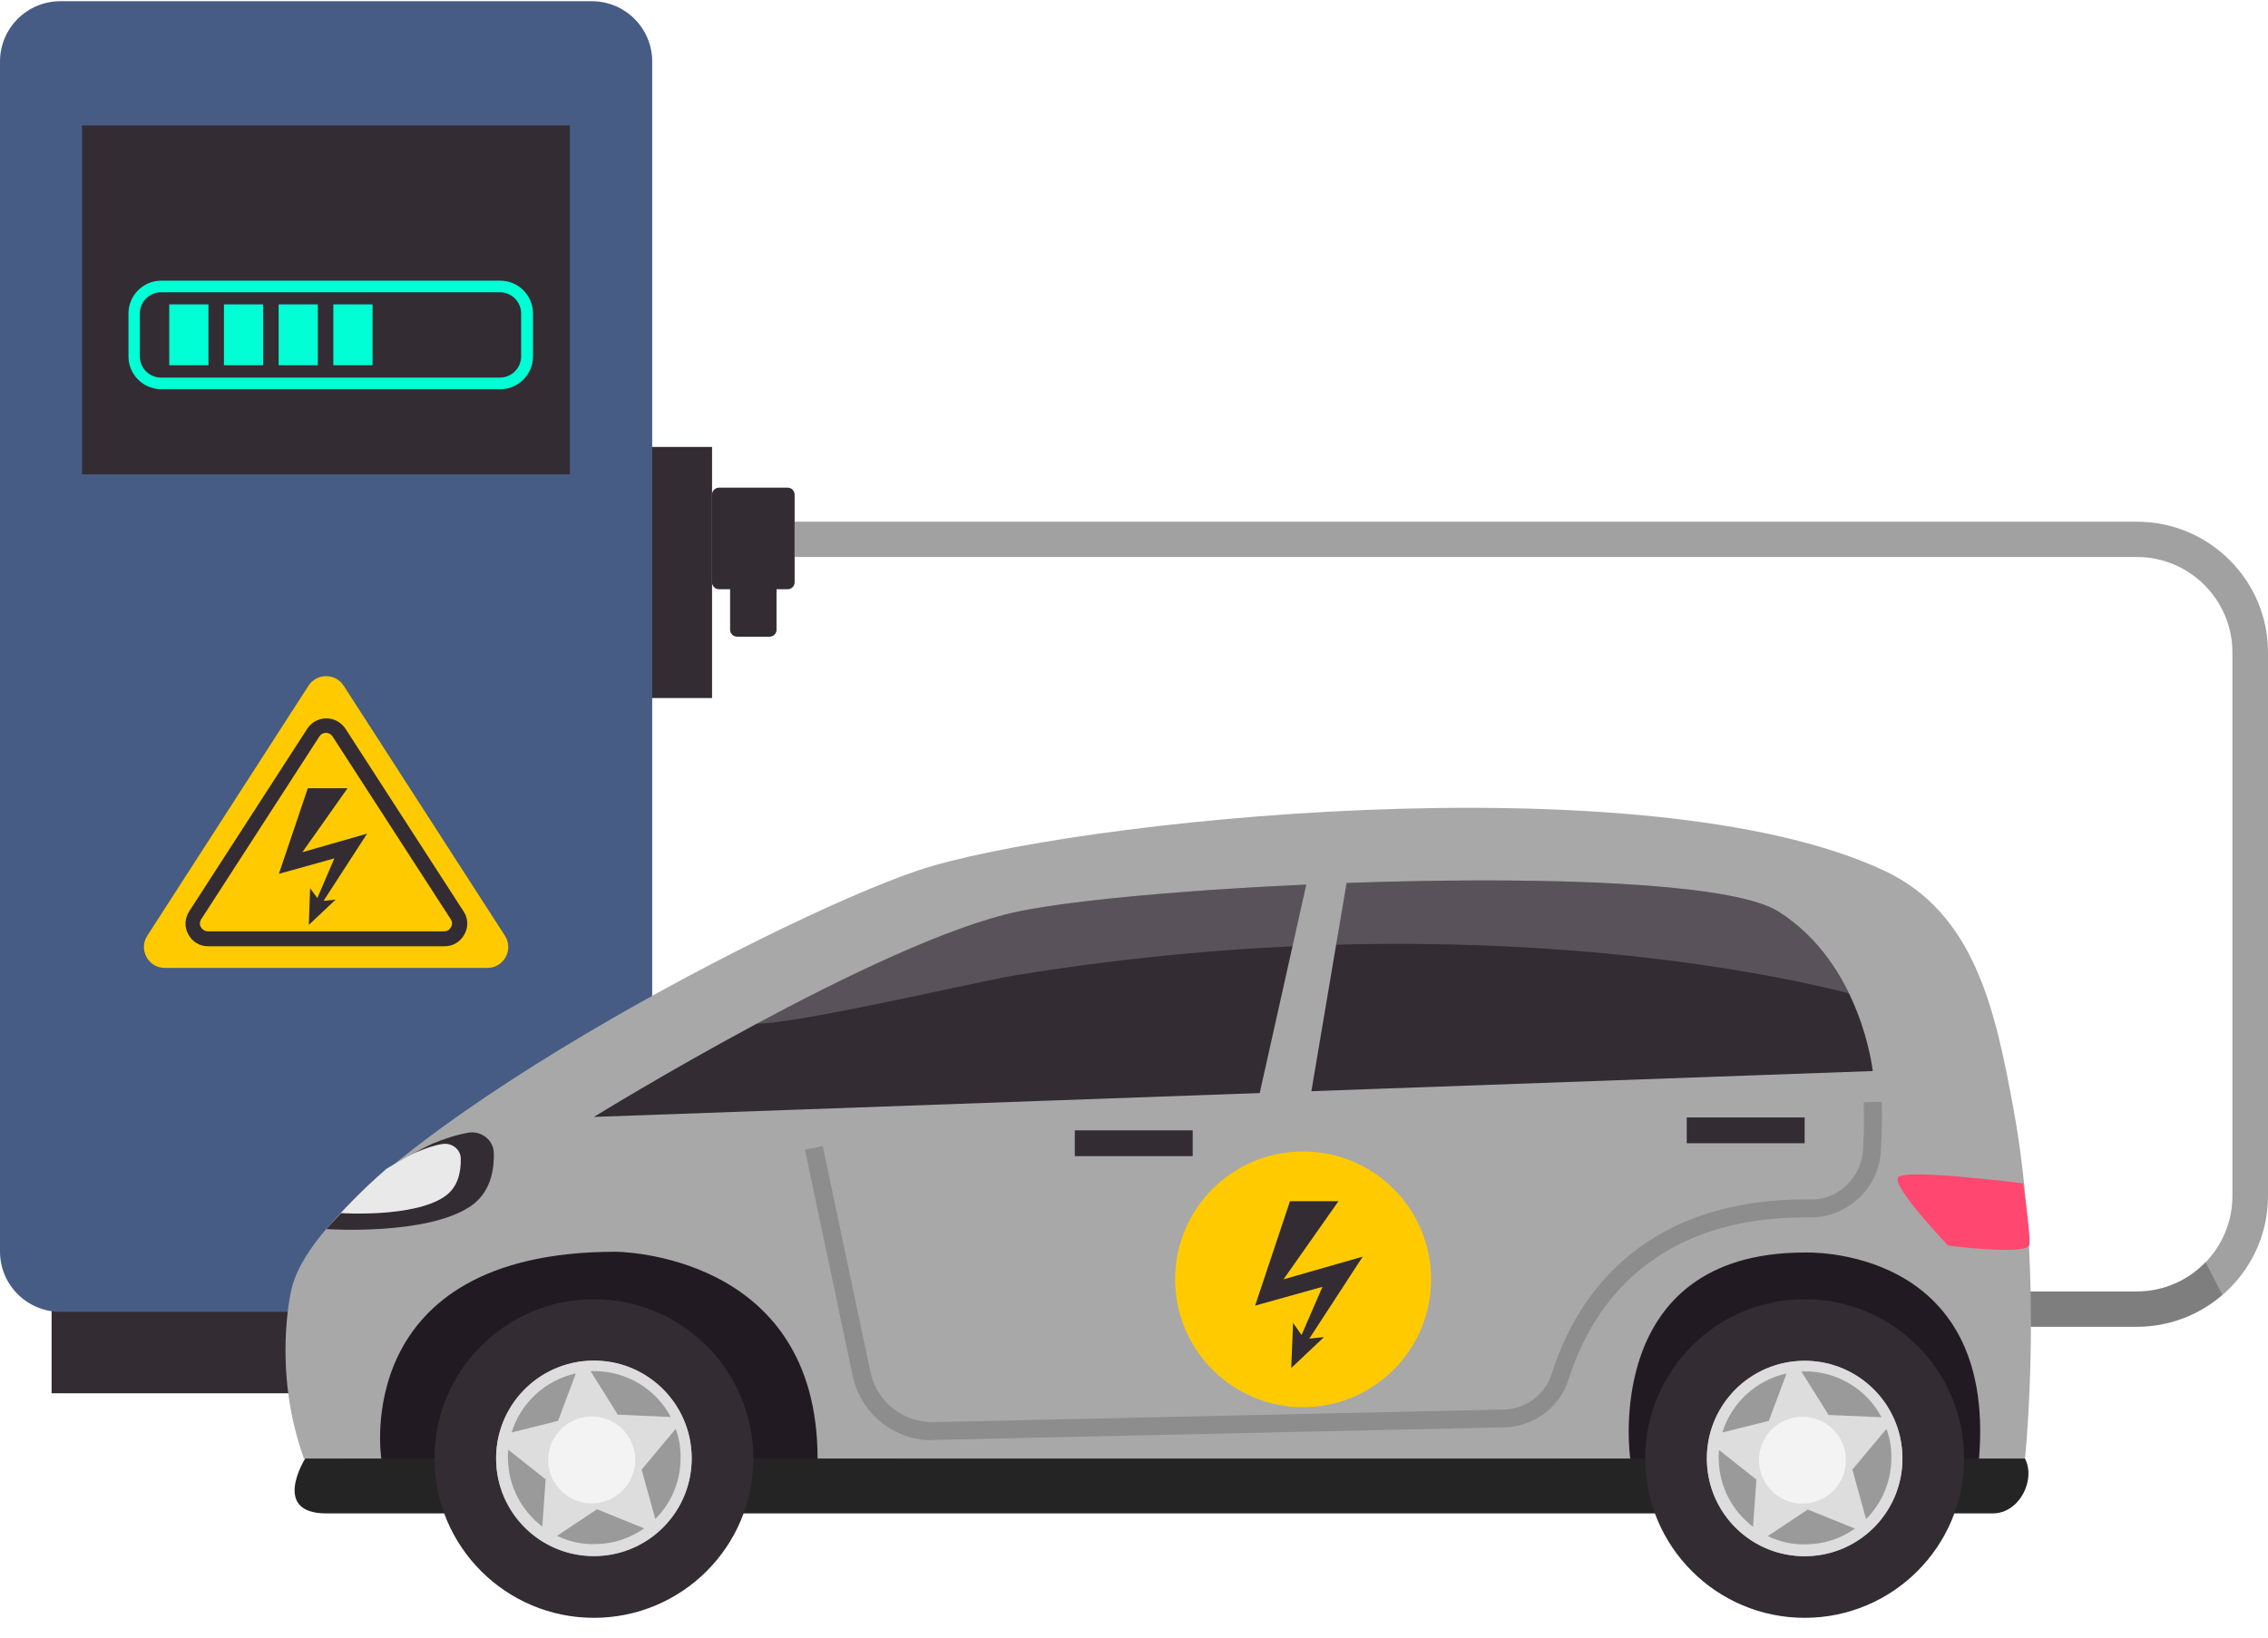
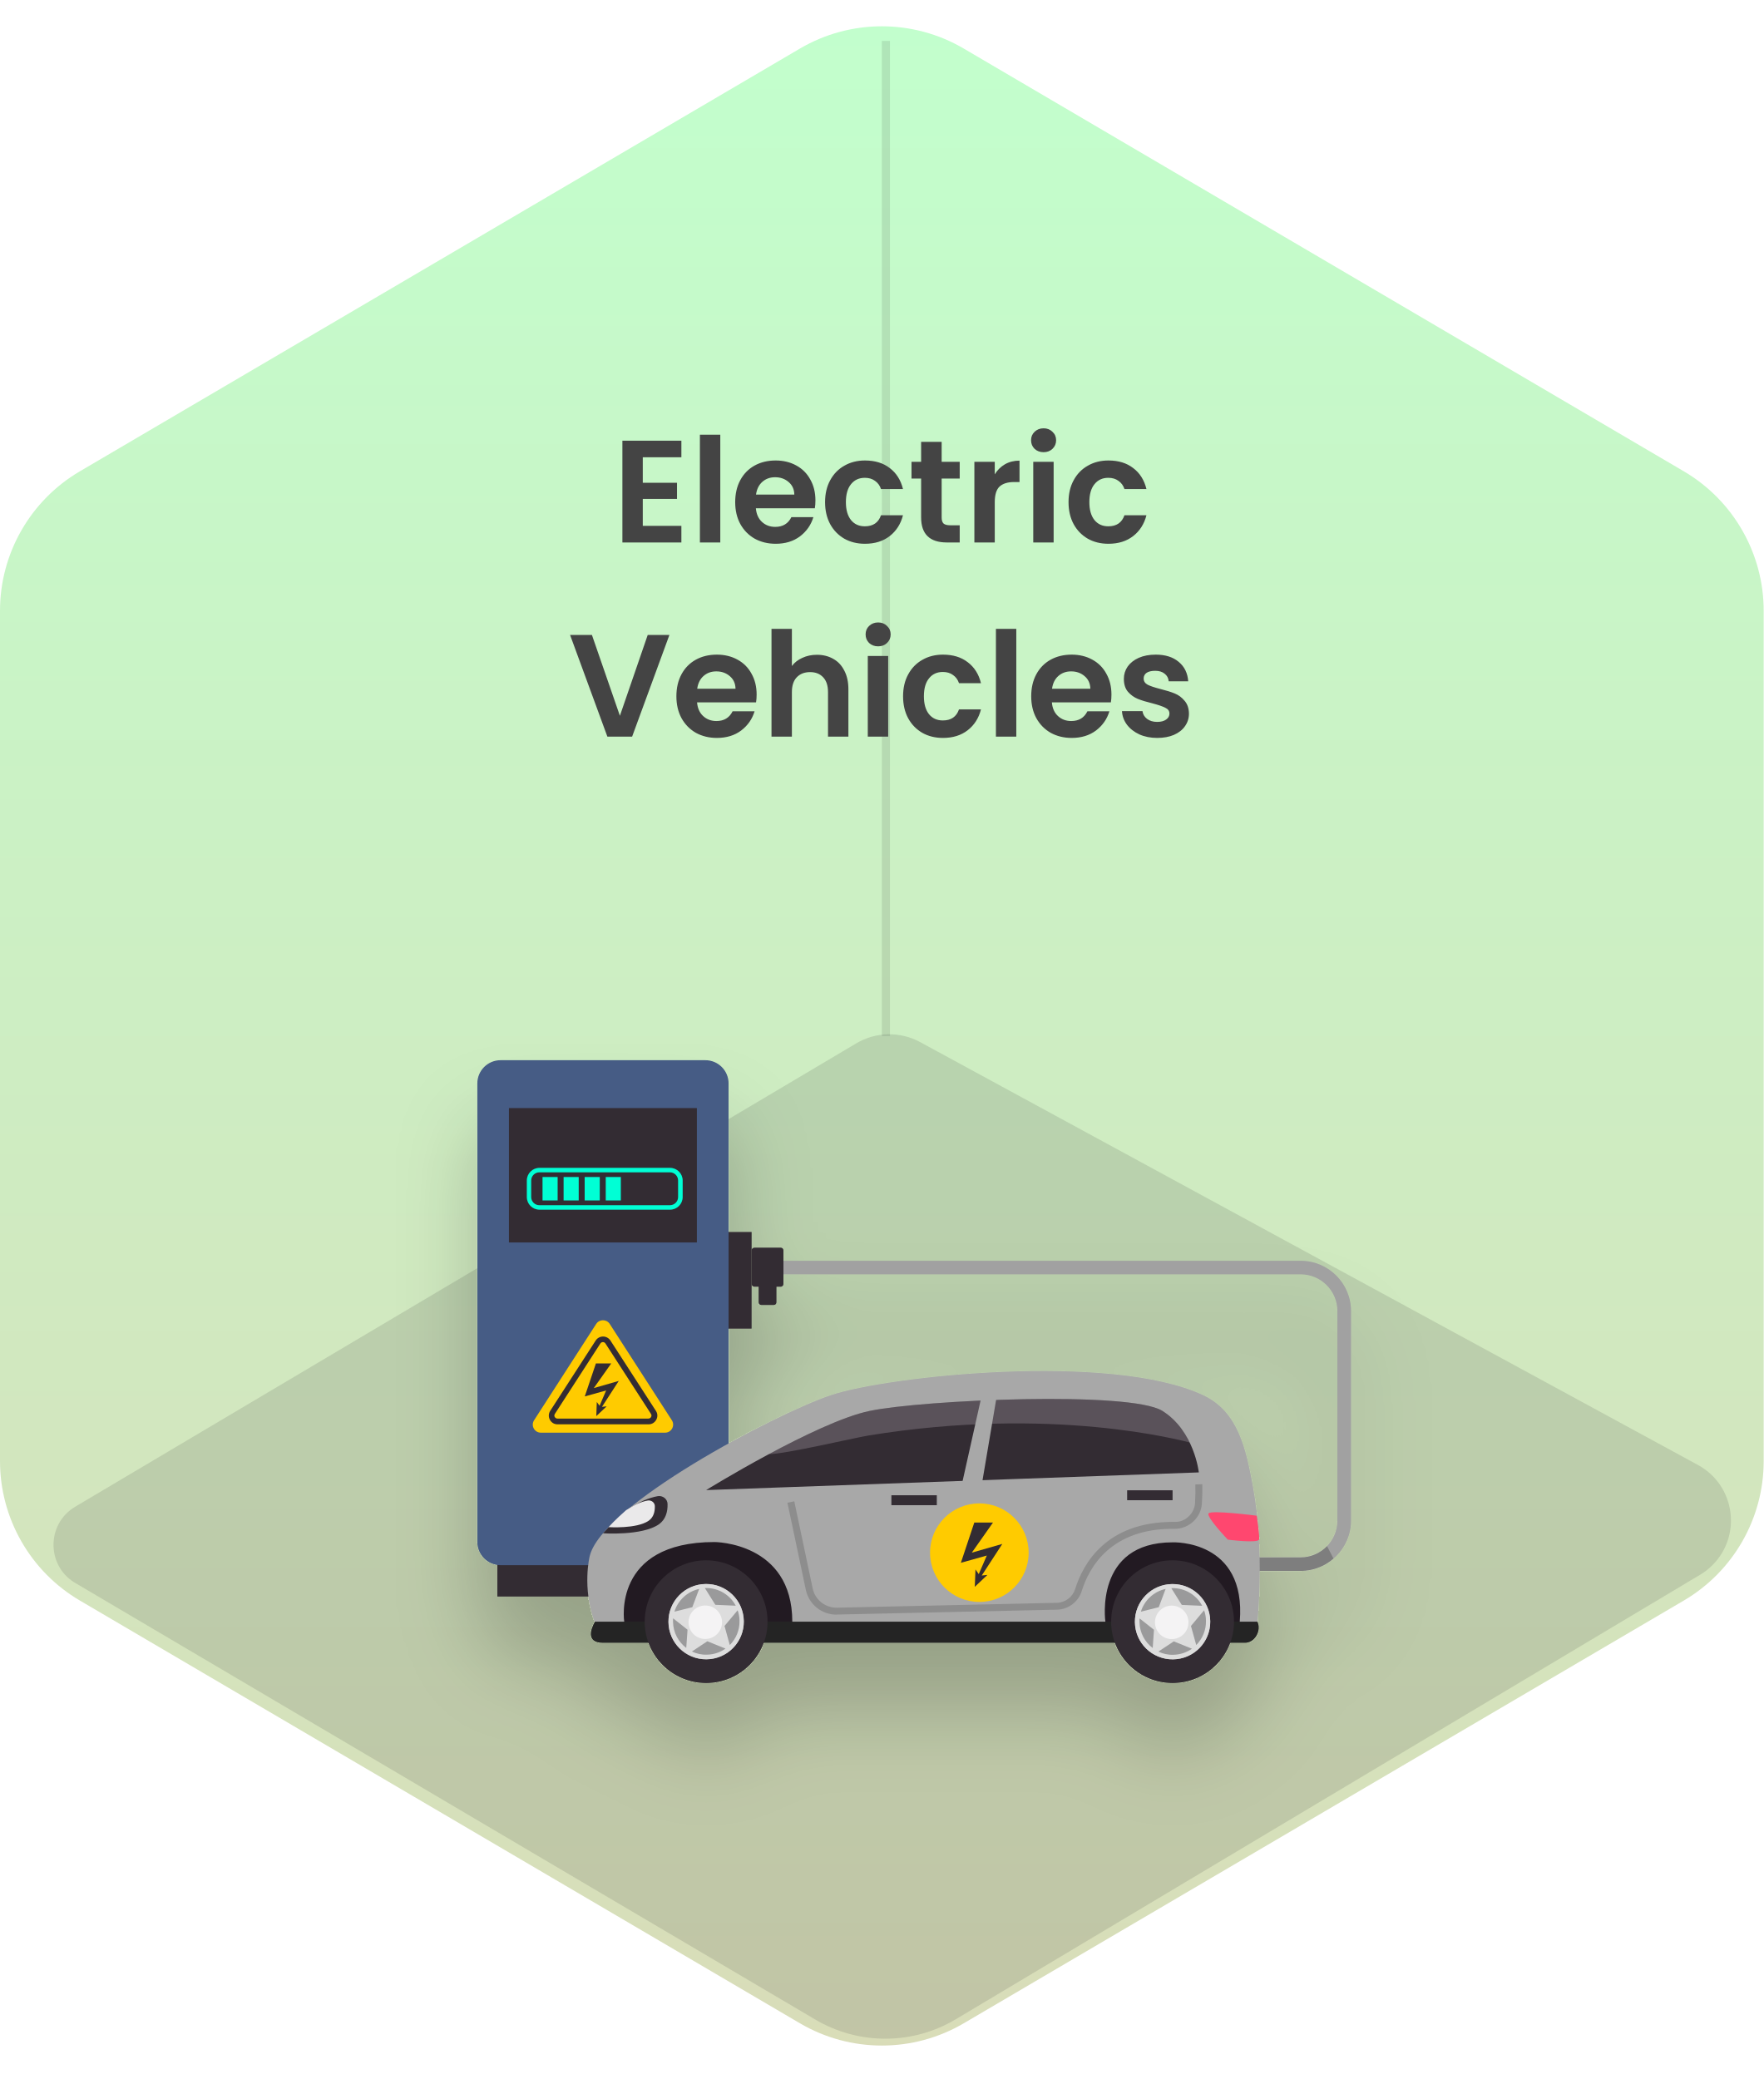
- <svg xmlns="http://www.w3.org/2000/svg" width="108" height="78" viewBox="0 0 108 78" fill="none">
-   <path d="M33.907 21.288H30.59V33.248H33.907V21.288Z" fill="#332C33" />
-   <path d="M28.6 61.538H2.457V66.363H28.6V61.538Z" fill="#332C33" />
-   <path d="M28.183 0.058H2.875C1.287 0.058 0 1.344 0 2.931V59.61C0 61.197 1.287 62.483 2.875 62.483H28.183C29.77 62.483 31.057 61.197 31.057 59.61V2.931C31.057 1.344 29.77 0.058 28.183 0.058Z" fill="#465C85" />
-   <path d="M27.138 5.976H3.907V22.59H27.138V5.976Z" fill="#332C33" />
-   <path d="M23.809 18.538H7.678C6.818 18.538 6.118 17.838 6.118 16.978V14.928C6.118 14.068 6.818 13.368 7.678 13.368H23.821C24.681 13.368 25.381 14.068 25.381 14.928V16.978C25.381 17.838 24.681 18.538 23.821 18.538H23.809ZM7.666 13.921C7.113 13.921 6.659 14.375 6.659 14.928V16.978C6.659 17.531 7.113 17.985 7.666 17.985H23.809C24.362 17.985 24.816 17.531 24.816 16.978V14.928C24.816 14.375 24.362 13.921 23.809 13.921H7.678H7.666Z" fill="#00FFD5" />
-   <path d="M17.74 14.498H15.873V17.396H17.74V14.498Z" fill="#00FFD5" />
-   <path d="M15.135 14.498H13.268V17.396H15.135V14.498Z" fill="#00FFD5" />
-   <path d="M12.531 14.498H10.664V17.396H12.531V14.498Z" fill="#00FFD5" />
-   <path d="M9.926 14.498H8.059V17.396H9.926V14.498Z" fill="#00FFD5" />
-   <path d="M23.219 46.103H7.851C7.064 46.103 6.585 45.231 7.015 44.568L14.693 32.658C15.087 32.056 15.971 32.056 16.364 32.658L24.043 44.568C24.473 45.231 23.993 46.103 23.207 46.103H23.219Z" fill="#FFCB00" />
-   <path d="M21.155 45.072H9.914C9.509 45.072 9.165 44.863 8.968 44.507C8.772 44.151 8.796 43.746 9.005 43.414L14.632 34.709C14.829 34.402 15.172 34.217 15.541 34.217C15.91 34.217 16.241 34.402 16.45 34.709L22.077 43.414C22.298 43.746 22.31 44.163 22.114 44.507C21.917 44.863 21.573 45.072 21.168 45.072H21.155ZM15.529 34.905C15.394 34.905 15.283 34.966 15.209 35.077L9.583 43.782C9.472 43.955 9.534 44.114 9.57 44.163C9.607 44.225 9.706 44.36 9.902 44.36H21.143C21.352 44.36 21.438 44.225 21.475 44.163C21.512 44.102 21.573 43.942 21.463 43.782L15.836 35.077C15.762 34.966 15.652 34.905 15.517 34.905H15.529Z" fill="#332C33" />
-   <path d="M14.399 40.59L16.549 37.545H14.657L13.281 41.621L15.922 40.885L15.111 42.776L14.767 42.309L14.706 44.053L15.983 42.849L15.406 42.911L17.482 39.706L14.399 40.59Z" fill="#332C33" />
-   <path d="M101.759 63.195H92.435V61.513H101.759C104.266 61.513 106.305 59.475 106.305 56.97V31.074C106.305 28.569 104.266 26.531 101.759 26.531H37.827V24.849H101.759C105.199 24.849 108 27.636 108 31.074V56.97C108 60.396 105.199 63.195 101.759 63.195Z" fill="#A1A1A1" />
-   <g style="mix-blend-mode:multiply" opacity="0.55">
-     <path d="M105.027 60.101C104.204 60.973 103.049 61.513 101.747 61.513H92.422V63.195H101.747C103.307 63.195 104.732 62.618 105.826 61.673C105.555 61.145 105.285 60.629 105.015 60.101H105.027Z" fill="#999999" />
+ <svg xmlns="http://www.w3.org/2000/svg" width="218" height="257" viewBox="0 0 218 257" fill="none">
+   <path d="M98.873 6.004C105.125 2.333 112.875 2.333 119.127 6.004L208.127 58.261C214.243 61.852 218 68.415 218 75.508V180.608C218 187.701 214.243 194.264 208.127 197.855L119.127 250.112C112.875 253.783 105.125 253.783 98.873 250.112L9.873 197.855C3.757 194.264 0 187.701 0 180.608V75.508C0 68.415 3.757 61.852 9.873 58.261L98.873 6.004Z" fill="url(#paint0_linear_1_10023)" />
+   <path d="M105.841 128.975C108.265 127.536 111.268 127.48 113.744 128.826L209.873 181.095C214.441 183.579 215.353 189.749 211.698 193.448C211.235 193.917 210.713 194.326 210.147 194.664L118.144 249.613C112.804 252.803 106.147 252.821 100.789 249.66L59.48 225.288L9.481 195.788C5.742 193.756 5.641 188.425 9.301 186.254L105.841 128.975Z" fill="#424242" fill-opacity="0.15" />
+   <line x1="109.5" y1="5.058" x2="109.5" y2="128.058" stroke="black" stroke-opacity="0.1" />
+   <path d="M79.451 56.528V59.678H83.681V61.676H79.451V65.006H84.222V67.058H76.931V54.476H84.222V56.528H79.451ZM89.031 53.738V67.058H86.511V53.738H89.031ZM100.791 61.856C100.791 62.216 100.767 62.54 100.719 62.828H93.429C93.489 63.548 93.741 64.112 94.185 64.52C94.629 64.928 95.175 65.132 95.823 65.132C96.759 65.132 97.425 64.73 97.821 63.926H100.539C100.251 64.886 99.699 65.678 98.883 66.302C98.067 66.914 97.065 67.22 95.877 67.22C94.917 67.22 94.053 67.01 93.285 66.59C92.529 66.158 91.935 65.552 91.503 64.772C91.083 63.992 90.873 63.092 90.873 62.072C90.873 61.04 91.083 60.134 91.503 59.354C91.923 58.574 92.511 57.974 93.267 57.554C94.023 57.134 94.893 56.924 95.877 56.924C96.825 56.924 97.671 57.128 98.415 57.536C99.171 57.944 99.753 58.526 100.161 59.282C100.581 60.026 100.791 60.884 100.791 61.856ZM98.181 61.136C98.169 60.488 97.935 59.972 97.479 59.588C97.023 59.192 96.465 58.994 95.805 58.994C95.181 58.994 94.653 59.186 94.221 59.57C93.801 59.942 93.543 60.464 93.447 61.136H98.181ZM101.983 62.072C101.983 61.04 102.193 60.14 102.613 59.372C103.033 58.592 103.615 57.992 104.359 57.572C105.103 57.14 105.955 56.924 106.915 56.924C108.151 56.924 109.171 57.236 109.975 57.86C110.791 58.472 111.337 59.336 111.613 60.452H108.895C108.751 60.02 108.505 59.684 108.157 59.444C107.821 59.192 107.401 59.066 106.897 59.066C106.177 59.066 105.607 59.33 105.187 59.858C104.767 60.374 104.557 61.112 104.557 62.072C104.557 63.02 104.767 63.758 105.187 64.286C105.607 64.802 106.177 65.06 106.897 65.06C107.917 65.06 108.583 64.604 108.895 63.692H111.613C111.337 64.772 110.791 65.63 109.975 66.266C109.159 66.902 108.139 67.22 106.915 67.22C105.955 67.22 105.103 67.01 104.359 66.59C103.615 66.158 103.033 65.558 102.613 64.79C102.193 64.01 101.983 63.104 101.983 62.072ZM116.393 59.156V63.98C116.393 64.316 116.471 64.562 116.627 64.718C116.795 64.862 117.071 64.934 117.455 64.934H118.625V67.058H117.041C114.917 67.058 113.855 66.026 113.855 63.962V59.156H112.667V57.086H113.855V54.62H116.393V57.086H118.625V59.156H116.393ZM122.957 58.634C123.281 58.106 123.701 57.692 124.217 57.392C124.745 57.092 125.345 56.942 126.017 56.942V59.588H125.351C124.559 59.588 123.959 59.774 123.551 60.146C123.155 60.518 122.957 61.166 122.957 62.09V67.058H120.437V57.086H122.957V58.634ZM128.993 55.898C128.549 55.898 128.177 55.76 127.877 55.484C127.589 55.196 127.445 54.842 127.445 54.422C127.445 54.002 127.589 53.654 127.877 53.378C128.177 53.09 128.549 52.946 128.993 52.946C129.437 52.946 129.803 53.09 130.091 53.378C130.391 53.654 130.541 54.002 130.541 54.422C130.541 54.842 130.391 55.196 130.091 55.484C129.803 55.76 129.437 55.898 128.993 55.898ZM130.235 57.086V67.058H127.715V57.086H130.235ZM132.076 62.072C132.076 61.04 132.286 60.14 132.706 59.372C133.126 58.592 133.708 57.992 134.452 57.572C135.196 57.14 136.048 56.924 137.008 56.924C138.244 56.924 139.264 57.236 140.068 57.86C140.884 58.472 141.43 59.336 141.706 60.452H138.988C138.844 60.02 138.598 59.684 138.25 59.444C137.914 59.192 137.494 59.066 136.99 59.066C136.27 59.066 135.7 59.33 135.28 59.858C134.86 60.374 134.65 61.112 134.65 62.072C134.65 63.02 134.86 63.758 135.28 64.286C135.7 64.802 136.27 65.06 136.99 65.06C138.01 65.06 138.676 64.604 138.988 63.692H141.706C141.43 64.772 140.884 65.63 140.068 66.266C139.252 66.902 138.232 67.22 137.008 67.22C136.048 67.22 135.196 67.01 134.452 66.59C133.708 66.158 133.126 65.558 132.706 64.79C132.286 64.01 132.076 63.104 132.076 62.072ZM82.742 78.494L78.134 91.058H75.074L70.466 78.494H73.166L76.622 88.484L80.06 78.494H82.742ZM93.523 85.856C93.523 86.216 93.499 86.54 93.451 86.828H86.161C86.221 87.548 86.473 88.112 86.917 88.52C87.361 88.928 87.907 89.132 88.555 89.132C89.491 89.132 90.157 88.73 90.553 87.926H93.271C92.983 88.886 92.431 89.678 91.615 90.302C90.799 90.914 89.797 91.22 88.609 91.22C87.649 91.22 86.785 91.01 86.017 90.59C85.261 90.158 84.667 89.552 84.235 88.772C83.815 87.992 83.605 87.092 83.605 86.072C83.605 85.04 83.815 84.134 84.235 83.354C84.655 82.574 85.243 81.974 85.999 81.554C86.755 81.134 87.625 80.924 88.609 80.924C89.557 80.924 90.403 81.128 91.147 81.536C91.903 81.944 92.485 82.526 92.893 83.282C93.313 84.026 93.523 84.884 93.523 85.856ZM90.913 85.136C90.901 84.488 90.667 83.972 90.211 83.588C89.755 83.192 89.197 82.994 88.537 82.994C87.913 82.994 87.385 83.186 86.953 83.57C86.533 83.942 86.275 84.464 86.179 85.136H90.913ZM100.978 80.942C101.734 80.942 102.406 81.11 102.994 81.446C103.582 81.77 104.038 82.256 104.362 82.904C104.698 83.54 104.866 84.308 104.866 85.208V91.058H102.346V85.55C102.346 84.758 102.148 84.152 101.752 83.732C101.356 83.3 100.816 83.084 100.132 83.084C99.436 83.084 98.884 83.3 98.476 83.732C98.08 84.152 97.882 84.758 97.882 85.55V91.058H95.362V77.738H97.882V82.328C98.206 81.896 98.638 81.56 99.178 81.32C99.718 81.068 100.318 80.942 100.978 80.942ZM108.541 79.898C108.097 79.898 107.725 79.76 107.425 79.484C107.137 79.196 106.993 78.842 106.993 78.422C106.993 78.002 107.137 77.654 107.425 77.378C107.725 77.09 108.097 76.946 108.541 76.946C108.985 76.946 109.351 77.09 109.639 77.378C109.939 77.654 110.089 78.002 110.089 78.422C110.089 78.842 109.939 79.196 109.639 79.484C109.351 79.76 108.985 79.898 108.541 79.898ZM109.783 81.086V91.058H107.263V81.086H109.783ZM111.624 86.072C111.624 85.04 111.834 84.14 112.254 83.372C112.674 82.592 113.256 81.992 114 81.572C114.744 81.14 115.596 80.924 116.556 80.924C117.792 80.924 118.812 81.236 119.616 81.86C120.432 82.472 120.978 83.336 121.254 84.452H118.536C118.392 84.02 118.146 83.684 117.798 83.444C117.462 83.192 117.042 83.066 116.538 83.066C115.818 83.066 115.248 83.33 114.828 83.858C114.408 84.374 114.198 85.112 114.198 86.072C114.198 87.02 114.408 87.758 114.828 88.286C115.248 88.802 115.818 89.06 116.538 89.06C117.558 89.06 118.224 88.604 118.536 87.692H121.254C120.978 88.772 120.432 89.63 119.616 90.266C118.8 90.902 117.78 91.22 116.556 91.22C115.596 91.22 114.744 91.01 114 90.59C113.256 90.158 112.674 89.558 112.254 88.79C111.834 88.01 111.624 87.104 111.624 86.072ZM125.62 77.738V91.058H123.1V77.738H125.62ZM137.38 85.856C137.38 86.216 137.356 86.54 137.308 86.828H130.018C130.078 87.548 130.33 88.112 130.774 88.52C131.218 88.928 131.764 89.132 132.412 89.132C133.348 89.132 134.014 88.73 134.41 87.926H137.128C136.84 88.886 136.288 89.678 135.472 90.302C134.656 90.914 133.654 91.22 132.466 91.22C131.506 91.22 130.642 91.01 129.874 90.59C129.118 90.158 128.524 89.552 128.092 88.772C127.672 87.992 127.462 87.092 127.462 86.072C127.462 85.04 127.672 84.134 128.092 83.354C128.512 82.574 129.1 81.974 129.856 81.554C130.612 81.134 131.482 80.924 132.466 80.924C133.414 80.924 134.26 81.128 135.004 81.536C135.76 81.944 136.342 82.526 136.75 83.282C137.17 84.026 137.38 84.884 137.38 85.856ZM134.77 85.136C134.758 84.488 134.524 83.972 134.068 83.588C133.612 83.192 133.054 82.994 132.394 82.994C131.77 82.994 131.242 83.186 130.81 83.57C130.39 83.942 130.132 84.464 130.036 85.136H134.77ZM143.036 91.22C142.22 91.22 141.488 91.076 140.84 90.788C140.192 90.488 139.676 90.086 139.292 89.582C138.92 89.078 138.716 88.52 138.68 87.908H141.218C141.266 88.292 141.452 88.61 141.776 88.862C142.112 89.114 142.526 89.24 143.018 89.24C143.498 89.24 143.87 89.144 144.134 88.952C144.41 88.76 144.548 88.514 144.548 88.214C144.548 87.89 144.38 87.65 144.044 87.494C143.72 87.326 143.198 87.146 142.478 86.954C141.734 86.774 141.122 86.588 140.642 86.396C140.174 86.204 139.766 85.91 139.418 85.514C139.082 85.118 138.914 84.584 138.914 83.912C138.914 83.36 139.07 82.856 139.382 82.4C139.706 81.944 140.162 81.584 140.75 81.32C141.35 81.056 142.052 80.924 142.856 80.924C144.044 80.924 144.992 81.224 145.7 81.824C146.408 82.412 146.798 83.21 146.87 84.218H144.458C144.422 83.822 144.254 83.51 143.954 83.282C143.666 83.042 143.276 82.922 142.784 82.922C142.328 82.922 141.974 83.006 141.722 83.174C141.482 83.342 141.362 83.576 141.362 83.876C141.362 84.212 141.53 84.47 141.866 84.65C142.202 84.818 142.724 84.992 143.432 85.172C144.152 85.352 144.746 85.538 145.214 85.73C145.682 85.922 146.084 86.222 146.42 86.63C146.768 87.026 146.948 87.554 146.96 88.214C146.96 88.79 146.798 89.306 146.474 89.762C146.162 90.218 145.706 90.578 145.106 90.842C144.518 91.094 143.828 91.22 143.036 91.22Z" fill="#444444" />
+   <g filter="url(#filter0_d_1_10023)">
+     <path d="M92.907 152.288H89.59V164.247H92.907V152.288Z" fill="#332C33" />
+     <path d="M87.6 192.538H61.457V197.363H87.6V192.538Z" fill="#332C33" />
+     <path d="M87.183 131.058H61.875C60.287 131.058 59 132.344 59 133.931V190.61C59 192.197 60.287 193.483 61.875 193.483H87.183C88.77 193.483 90.057 192.197 90.057 190.61V133.931C90.057 132.344 88.77 131.058 87.183 131.058Z" fill="#465C85" />
+     <path d="M86.138 136.976H62.907V153.589H86.138V136.976Z" fill="#332C33" />
+     <path d="M82.809 149.538H66.678C65.818 149.538 65.118 148.838 65.118 147.978V145.928C65.118 145.068 65.818 144.368 66.678 144.368H82.821C83.681 144.368 84.382 145.068 84.382 145.928V147.978C84.382 148.838 83.681 149.538 82.821 149.538H82.809ZM66.666 144.921C66.113 144.921 65.659 145.375 65.659 145.928V147.978C65.659 148.531 66.113 148.985 66.666 148.985H82.809C83.362 148.985 83.816 148.531 83.816 147.978V145.928C83.816 145.375 83.362 144.921 82.809 144.921H66.678H66.666Z" fill="#00FFD5" />
+     <path d="M76.74 145.498H74.873V148.396H76.74V145.498Z" fill="#00FFD5" />
+     <path d="M74.135 145.498H72.268V148.396H74.135V145.498Z" fill="#00FFD5" />
+     <path d="M71.531 145.498H69.664V148.396H71.531V145.498Z" fill="#00FFD5" />
+     <path d="M68.926 145.498H67.059V148.396H68.926V145.498Z" fill="#00FFD5" />
+     <path d="M82.219 177.103H66.85C66.064 177.103 65.585 176.231 66.015 175.568L73.693 163.658C74.087 163.056 74.971 163.056 75.364 163.658L83.043 175.568C83.472 176.231 82.993 177.103 82.207 177.103H82.219Z" fill="#FFCB00" />
+     <path d="M80.156 176.072H68.914C68.509 176.072 68.165 175.863 67.969 175.507C67.772 175.151 67.796 174.746 68.005 174.414L73.632 165.709C73.829 165.402 74.172 165.217 74.541 165.217C74.91 165.217 75.241 165.402 75.45 165.709L81.077 174.414C81.298 174.746 81.31 175.163 81.114 175.507C80.917 175.863 80.573 176.072 80.168 176.072H80.156ZM74.529 165.905C74.394 165.905 74.283 165.966 74.209 166.077L68.583 174.783C68.472 174.954 68.534 175.114 68.57 175.163C68.607 175.225 68.706 175.36 68.902 175.36H80.143C80.352 175.36 80.438 175.225 80.475 175.163C80.512 175.102 80.573 174.942 80.463 174.783L74.836 166.077C74.762 165.966 74.652 165.905 74.516 165.905H74.529Z" fill="#332C33" />
+     <path d="M73.399 171.59L75.549 168.545H73.657L72.281 172.621L74.922 171.885L74.111 173.776L73.767 173.309L73.706 175.053L74.984 173.849L74.406 173.911L76.482 170.706L73.399 171.59Z" fill="#332C33" />
+     <path d="M160.759 194.195H151.435V192.513H160.759C163.266 192.513 165.305 190.475 165.305 187.97V162.074C165.305 159.569 163.266 157.531 160.759 157.531H96.827V155.849H160.759C164.199 155.849 167 158.636 167 162.074V187.97C167 191.396 164.199 194.195 160.759 194.195Z" fill="#A1A1A1" />
+     <g style="mix-blend-mode:multiply" opacity="0.55">
+       <path d="M164.027 191.101C163.204 191.973 162.049 192.513 160.747 192.513H151.422V194.195H160.747C162.307 194.195 163.732 193.618 164.826 192.673C164.555 192.145 164.285 191.629 164.015 191.101H164.027Z" fill="#999999" />
+     </g>
+     <path d="M73.534 200.47C73.534 200.47 71.887 203.085 74.541 203.085H153.892C155.587 203.085 156.386 200.273 154.518 199.794C152.663 199.315 75.696 199.733 73.521 200.47H73.534Z" fill="#242424" />
+     <path d="M75.02 200.47H101.9C101.9 200.47 97.17 183.353 87.281 185.932C77.391 188.51 74.27 193.839 75.02 200.47Z" fill="#221A22" />
+     <path d="M132.982 200.47H154.494C154.494 200.47 155.145 183.353 145.243 185.932C135.353 188.51 132.233 193.839 132.982 200.47Z" fill="#221A22" />
+     <path d="M155.427 200.47C155.427 200.47 156.349 191.776 154.874 183.783C154.015 179.117 153.044 174.5 148.732 172.474C137.331 167.121 109.677 170.104 102.674 172.474C95.672 174.844 74.308 186.116 72.882 192.403C72.882 192.403 71.936 196.197 73.472 200.47H77.158C77.158 200.47 75.61 190.622 88.313 190.622C88.313 190.622 97.932 190.622 97.932 200.47H136.631C136.631 200.47 135.206 190.659 144.936 190.659C144.936 190.659 154.088 190.266 153.241 200.47H155.427Z" fill="#A8A8A8" />
+     <path d="M87.281 208.058C91.474 208.058 94.873 204.661 94.873 200.47C94.873 196.279 91.474 192.881 87.281 192.881C83.088 192.881 79.689 196.279 79.689 200.47C79.689 204.661 83.088 208.058 87.281 208.058Z" fill="#332C33" />
+     <path d="M87.281 205.123C89.852 205.123 91.937 203.04 91.937 200.47C91.937 197.9 89.852 195.816 87.281 195.816C84.709 195.816 82.624 197.9 82.624 200.47C82.624 203.04 84.709 205.123 87.281 205.123Z" fill="#C0BEC0" />
+     <path d="M144.936 208.058C149.129 208.058 152.528 204.661 152.528 200.47C152.528 196.279 149.129 192.881 144.936 192.881C140.742 192.881 137.343 196.279 137.343 200.47C137.343 204.661 140.742 208.058 144.936 208.058Z" fill="#332C33" />
+     <path d="M144.935 205.123C147.507 205.123 149.592 203.04 149.592 200.47C149.592 197.9 147.507 195.816 144.935 195.816C142.364 195.816 140.279 197.9 140.279 200.47C140.279 203.04 142.364 205.123 144.935 205.123Z" fill="#C0BEC0" />
+     <path d="M127.146 191.936C127.146 195.3 124.419 198.026 121.053 198.026C117.687 198.026 114.959 195.3 114.959 191.936C114.959 188.572 117.687 185.846 121.053 185.846C124.419 185.846 127.146 188.572 127.146 191.936Z" fill="#FFCB00" />
+     <path d="M120.119 191.936L122.736 188.215H120.427L118.768 193.188L121.975 192.292L120.979 194.588L120.574 194.011L120.488 196.16L122.048 194.686L121.348 194.76L123.891 190.855L120.119 191.936Z" fill="#332C33" />
+     <path d="M87.281 184.2C87.281 184.2 100.905 175.789 107.49 174.414C114.087 173.039 139.727 171.922 143.683 174.414C147.638 176.907 148.179 182.015 148.179 182.015L87.281 184.2Z" fill="#332C33" />
+     <g style="mix-blend-mode:screen" opacity="0.52">
+       <path d="M147.036 178.307C146.361 176.919 145.316 175.446 143.682 174.414C139.727 171.922 114.087 173.039 107.49 174.414C104.222 175.102 99.234 177.508 95.033 179.755C96.925 179.78 105.488 177.766 107.318 177.459C130.144 173.727 146.09 178.098 147.036 178.307Z" fill="#5E585E" />
+     </g>
+     <path d="M79.541 185.502C78.915 185.772 77.6 186.57 77.551 186.619C75.708 188.203 74.541 189.542 74.541 189.542C74.541 189.542 79.345 189.873 81.433 188.437C82.293 187.835 82.539 186.865 82.514 185.919C82.502 185.293 81.912 184.851 81.31 184.949C80.757 185.048 80.204 185.219 79.553 185.49L79.541 185.502Z" fill="#332C33" />
+     <path d="M78.816 185.883C78.362 186.079 77.428 186.656 77.391 186.681C76.077 187.823 75.229 188.78 75.229 188.78C75.229 188.78 78.681 189.014 80.168 187.995C80.794 187.565 80.954 186.865 80.942 186.19C80.942 185.748 80.512 185.416 80.069 185.49C79.676 185.551 79.283 185.686 78.816 185.883Z" fill="#EAE9EA" />
+     <path d="M121.36 172.437L118.891 183.488H121.36L123.227 172.437H121.36Z" fill="#A8A8A8" />
+     <path d="M144.936 184.225H139.321V185.453H144.936V184.225Z" fill="#332C33" />
+     <path d="M115.795 184.839H110.181V186.067H115.795V184.839Z" fill="#332C33" />
+     <path d="M91.937 200.371C91.986 202.938 89.947 205.062 87.367 205.111C84.799 205.16 82.674 203.122 82.625 200.543C82.576 197.977 84.615 195.853 87.195 195.804C89.763 195.755 91.888 197.793 91.937 200.371Z" fill="#DDDDDD" />
+     <path d="M89.247 200.494C89.271 201.636 88.362 202.582 87.219 202.606C86.077 202.631 85.131 201.722 85.106 200.58C85.082 199.438 85.991 198.493 87.133 198.468C88.276 198.444 89.222 199.352 89.247 200.494Z" fill="#F4F3F4" />
+     <path d="M85.574 198.677L86.421 196.418C84.959 196.737 83.792 197.83 83.362 199.229L85.574 198.677Z" fill="#9A9A9B" />
+     <path d="M88.412 198.382L90.942 198.493C90.242 197.167 88.829 196.283 87.232 196.307C87.195 196.307 87.158 196.307 87.122 196.307L88.412 198.37V198.382Z" fill="#9A9A9B" />
+     <path d="M84.972 201.452L83.202 200.052C83.19 200.199 83.178 200.359 83.19 200.506C83.215 201.82 83.854 202.974 84.824 203.711L84.984 201.452H84.972Z" fill="#9A9A9B" />
+     <path d="M89.554 200.998L90.205 203.355C90.966 202.594 91.433 201.526 91.409 200.359C91.409 199.905 91.323 199.463 91.175 199.058L89.554 200.998Z" fill="#9A9A9B" />
+     <path d="M87.429 202.889L85.524 204.153C86.09 204.423 86.716 204.571 87.379 204.546C88.24 204.534 89.026 204.251 89.677 203.797L87.429 202.889Z" fill="#9A9A9B" />
+     <path d="M149.592 200.384C149.641 202.95 147.602 205.074 145.022 205.123C142.454 205.172 140.329 203.134 140.28 200.556C140.231 197.989 142.27 195.865 144.85 195.816C147.417 195.767 149.543 197.805 149.592 200.384Z" fill="#DDDDDD" />
+     <path d="M146.901 200.507C146.926 201.649 146.017 202.594 144.874 202.619C143.732 202.643 142.786 201.734 142.761 200.593C142.737 199.451 143.646 198.505 144.788 198.481C145.931 198.456 146.877 199.365 146.901 200.507Z" fill="#F4F3F4" />
+     <path d="M143.228 198.677L144.076 196.418C142.614 196.737 141.447 197.83 141.017 199.23L143.228 198.677Z" fill="#9A9A9B" />
+     <path d="M146.066 198.395L148.597 198.505C147.897 197.179 146.484 196.295 144.887 196.319C144.85 196.319 144.813 196.319 144.776 196.319L146.066 198.382V198.395Z" fill="#9A9A9B" />
+     <path d="M142.626 201.464L140.857 200.064C140.845 200.212 140.833 200.371 140.845 200.519C140.87 201.833 141.508 202.987 142.479 203.724L142.639 201.464H142.626Z" fill="#9A9A9B" />
+     <path d="M147.208 200.998L147.86 203.355C148.621 202.594 149.088 201.526 149.064 200.359C149.064 199.905 148.978 199.463 148.83 199.058L147.208 200.998Z" fill="#9A9A9B" />
+     <path d="M145.083 202.901L143.179 204.166C143.744 204.436 144.371 204.583 145.034 204.559C145.894 204.546 146.681 204.264 147.332 203.81L145.083 202.901Z" fill="#9A9A9B" />
+     <path d="M155.341 187.381C155.341 187.381 155.747 190.119 155.624 190.327C155.366 190.794 151.766 190.327 151.766 190.327C151.766 190.327 149.1 187.54 149.383 187.086C149.665 186.632 155.341 187.368 155.341 187.368V187.381Z" fill="#FF476F" />
+     <path d="M103.387 199.598C101.556 199.598 99.984 198.321 99.603 196.528L97.33 185.76L98.178 185.588L100.451 196.356C100.745 197.768 102.011 198.763 103.46 198.738L130.611 198.137C131.667 198.112 132.577 197.425 132.896 196.43C133.867 193.311 136.729 188.13 144.997 188.13C145.083 188.13 145.181 188.13 145.267 188.13C146.496 188.166 147.638 187.086 147.712 185.809C147.761 184.986 147.773 184.213 147.749 183.501L148.609 183.476C148.633 184.213 148.609 185.011 148.56 185.858C148.461 187.602 146.963 188.977 145.243 188.989C137.306 188.866 134.616 193.766 133.707 196.676C133.289 198.026 132.048 198.959 130.623 198.984L103.473 199.586C103.473 199.586 103.411 199.586 103.387 199.586V199.598Z" fill="#8D8D8D" />
+     <path d="M96.495 154.228H93.239C93.055 154.228 92.907 154.375 92.907 154.56V158.734C92.907 158.919 93.055 159.066 93.239 159.066H93.767V160.994C93.767 161.178 93.915 161.325 94.099 161.325H95.647C95.831 161.325 95.978 161.178 95.978 160.994V159.066H96.507C96.691 159.066 96.838 158.919 96.838 158.734V154.56C96.838 154.375 96.691 154.228 96.507 154.228H96.495Z" fill="#332C33" />
  </g>
-   <path d="M14.534 69.47C14.534 69.47 12.887 72.085 15.541 72.085H94.892C96.587 72.085 97.386 69.273 95.518 68.794C93.663 68.316 16.696 68.733 14.521 69.47H14.534Z" fill="#242424" />
-   <path d="M16.02 69.47H42.9C42.9 69.47 38.17 52.353 28.281 54.932C18.391 57.51 15.271 62.839 16.02 69.47Z" fill="#221A22" />
-   <path d="M73.982 69.47H95.494C95.494 69.47 96.145 52.353 86.243 54.932C76.353 57.51 73.233 62.839 73.982 69.47Z" fill="#221A22" />
-   <path d="M96.427 69.47C96.427 69.47 97.349 60.776 95.874 52.783C95.014 48.117 94.044 43.5 89.732 41.474C78.331 36.121 50.677 39.104 43.674 41.474C36.672 43.844 15.307 55.116 13.882 61.403C13.882 61.403 12.937 65.197 14.472 69.47H18.158C18.158 69.47 16.61 59.622 29.313 59.622C29.313 59.622 38.932 59.622 38.932 69.47H77.631C77.631 69.47 76.206 59.659 85.936 59.659C85.936 59.659 95.088 59.266 94.24 69.47H96.427Z" fill="#A8A8A8" />
-   <path d="M28.281 77.058C32.474 77.058 35.873 73.661 35.873 69.47C35.873 65.279 32.474 61.882 28.281 61.882C24.088 61.882 20.689 65.279 20.689 69.47C20.689 73.661 24.088 77.058 28.281 77.058Z" fill="#332C33" />
-   <path d="M28.281 74.123C30.852 74.123 32.937 72.04 32.937 69.47C32.937 66.9 30.852 64.816 28.281 64.816C25.709 64.816 23.625 66.9 23.625 69.47C23.625 72.04 25.709 74.123 28.281 74.123Z" fill="#C0BEC0" />
-   <path d="M85.936 77.058C90.129 77.058 93.528 73.661 93.528 69.47C93.528 65.279 90.129 61.882 85.936 61.882C81.743 61.882 78.343 65.279 78.343 69.47C78.343 73.661 81.743 77.058 85.936 77.058Z" fill="#332C33" />
-   <path d="M85.935 74.123C88.507 74.123 90.591 72.04 90.591 69.47C90.591 66.9 88.507 64.816 85.935 64.816C83.364 64.816 81.279 66.9 81.279 69.47C81.279 72.04 83.364 74.123 85.935 74.123Z" fill="#C0BEC0" />
-   <path d="M68.147 60.936C68.147 64.3 65.419 67.026 62.053 67.026C58.687 67.026 55.959 64.3 55.959 60.936C55.959 57.572 58.687 54.846 62.053 54.846C65.419 54.846 68.147 57.572 68.147 60.936Z" fill="#FFCB00" />
-   <path d="M61.119 60.936L63.736 57.215H61.427L59.768 62.188L62.974 61.292L61.979 63.588L61.574 63.011L61.488 65.16L63.048 63.686L62.348 63.76L64.891 59.855L61.119 60.936Z" fill="#332C33" />
-   <path d="M28.281 53.2C28.281 53.2 41.905 44.789 48.49 43.414C55.087 42.039 80.727 40.922 84.683 43.414C88.638 45.907 89.179 51.015 89.179 51.015L28.281 53.2Z" fill="#332C33" />
-   <g style="mix-blend-mode:screen" opacity="0.52">
-     <path d="M88.036 47.307C87.361 45.919 86.316 44.446 84.683 43.414C80.727 40.922 55.087 42.039 48.49 43.414C45.222 44.102 40.234 46.508 36.033 48.755C37.925 48.78 46.487 46.766 48.318 46.459C71.144 42.727 87.09 47.098 88.036 47.307Z" fill="#5E585E" />
-   </g>
-   <path d="M20.541 54.502C19.915 54.772 18.6 55.57 18.551 55.619C16.708 57.203 15.541 58.542 15.541 58.542C15.541 58.542 20.345 58.873 22.433 57.437C23.293 56.835 23.539 55.865 23.514 54.919C23.502 54.293 22.912 53.851 22.31 53.949C21.757 54.048 21.204 54.219 20.553 54.49L20.541 54.502Z" fill="#332C33" />
-   <path d="M19.816 54.883C19.362 55.079 18.428 55.656 18.391 55.681C17.077 56.823 16.229 57.78 16.229 57.78C16.229 57.78 19.681 58.014 21.168 56.995C21.794 56.565 21.954 55.865 21.942 55.19C21.942 54.748 21.512 54.416 21.069 54.49C20.676 54.551 20.283 54.686 19.816 54.883Z" fill="#EAE9EA" />
-   <path d="M62.36 41.437L59.891 52.488H62.36L64.227 41.437H62.36Z" fill="#A8A8A8" />
-   <path d="M85.936 53.225H80.321V54.453H85.936V53.225Z" fill="#332C33" />
-   <path d="M56.795 53.839H51.181V55.067H56.795V53.839Z" fill="#332C33" />
-   <path d="M32.937 69.371C32.986 71.938 30.947 74.062 28.367 74.111C25.799 74.16 23.674 72.122 23.625 69.543C23.576 66.977 25.615 64.853 28.195 64.804C30.763 64.755 32.888 66.793 32.937 69.371Z" fill="#DDDDDD" />
-   <path d="M30.247 69.494C30.271 70.636 29.362 71.582 28.22 71.606C27.077 71.631 26.131 70.722 26.106 69.58C26.082 68.438 26.991 67.493 28.134 67.468C29.276 67.444 30.222 68.352 30.247 69.494Z" fill="#F4F3F4" />
-   <path d="M26.574 67.677L27.421 65.418C25.959 65.737 24.792 66.83 24.362 68.229L26.574 67.677Z" fill="#9A9A9B" />
-   <path d="M29.412 67.382L31.942 67.493C31.242 66.167 29.829 65.283 28.232 65.307C28.195 65.307 28.158 65.307 28.122 65.307L29.412 67.37V67.382Z" fill="#9A9A9B" />
-   <path d="M25.971 70.452L24.202 69.052C24.19 69.2 24.178 69.359 24.19 69.506C24.215 70.82 24.854 71.975 25.824 72.711L25.984 70.452H25.971Z" fill="#9A9A9B" />
-   <path d="M30.554 69.998L31.205 72.355C31.966 71.594 32.433 70.526 32.409 69.359C32.409 68.905 32.323 68.463 32.175 68.058L30.554 69.998Z" fill="#9A9A9B" />
-   <path d="M28.429 71.888L26.524 73.153C27.09 73.423 27.716 73.571 28.38 73.546C29.239 73.534 30.026 73.251 30.677 72.797L28.429 71.888Z" fill="#9A9A9B" />
-   <path d="M90.592 69.384C90.641 71.95 88.602 74.074 86.022 74.123C83.454 74.172 81.329 72.134 81.28 69.556C81.231 66.989 83.27 64.865 85.85 64.816C88.417 64.767 90.543 66.805 90.592 69.384Z" fill="#DDDDDD" />
-   <path d="M87.901 69.507C87.926 70.648 87.017 71.594 85.874 71.618C84.732 71.643 83.786 70.734 83.761 69.593C83.737 68.451 84.646 67.505 85.788 67.481C86.931 67.456 87.877 68.365 87.901 69.507Z" fill="#F4F3F4" />
-   <path d="M84.228 67.677L85.076 65.418C83.614 65.737 82.447 66.83 82.017 68.23L84.228 67.677Z" fill="#9A9A9B" />
-   <path d="M87.066 67.395L89.597 67.505C88.897 66.179 87.484 65.295 85.887 65.32C85.85 65.32 85.813 65.32 85.776 65.32L87.066 67.382V67.395Z" fill="#9A9A9B" />
-   <path d="M83.626 70.464L81.857 69.064C81.845 69.212 81.833 69.371 81.845 69.519C81.87 70.833 82.508 71.987 83.479 72.724L83.639 70.464H83.626Z" fill="#9A9A9B" />
-   <path d="M88.209 69.998L88.86 72.355C89.621 71.594 90.088 70.526 90.064 69.359C90.064 68.905 89.978 68.463 89.83 68.058L88.209 69.998Z" fill="#9A9A9B" />
-   <path d="M86.083 71.901L84.179 73.166C84.744 73.436 85.371 73.583 86.034 73.558C86.894 73.546 87.68 73.264 88.332 72.809L86.083 71.901Z" fill="#9A9A9B" />
-   <path d="M96.341 56.38C96.341 56.38 96.747 59.119 96.624 59.327C96.366 59.794 92.766 59.327 92.766 59.327C92.766 59.327 90.1 56.54 90.383 56.086C90.665 55.632 96.341 56.368 96.341 56.368V56.38Z" fill="#FF476F" />
-   <path d="M44.387 68.598C42.556 68.598 40.984 67.321 40.603 65.528L38.33 54.76L39.178 54.588L41.45 65.356C41.745 66.768 43.011 67.763 44.46 67.738L71.611 67.137C72.668 67.112 73.577 66.425 73.896 65.43C74.867 62.311 77.729 57.13 85.997 57.13C86.083 57.13 86.181 57.13 86.267 57.13C87.496 57.166 88.638 56.086 88.712 54.809C88.761 53.986 88.773 53.213 88.749 52.501L89.609 52.476C89.633 53.213 89.609 54.011 89.56 54.858C89.462 56.602 87.963 57.977 86.243 57.989C78.306 57.866 75.616 62.766 74.707 65.676C74.289 67.026 73.048 67.959 71.623 67.984L44.473 68.586C44.473 68.586 44.411 68.586 44.387 68.586V68.598Z" fill="#8D8D8D" />
-   <path d="M37.495 23.228H34.239C34.055 23.228 33.907 23.375 33.907 23.56V27.734C33.907 27.919 34.055 28.066 34.239 28.066H34.767V29.994C34.767 30.178 34.915 30.325 35.099 30.325H36.647C36.831 30.325 36.978 30.178 36.978 29.994V28.066H37.507C37.691 28.066 37.839 27.919 37.839 27.734V23.56C37.839 23.375 37.691 23.228 37.507 23.228H37.495Z" fill="#332C33" />
+   <defs>
+     <filter id="filter0_d_1_10023" x="49" y="129.058" width="128" height="97" filterUnits="userSpaceOnUse" color-interpolation-filters="sRGB">
+       <feFlood flood-opacity="0" result="BackgroundImageFix" />
+       <feColorMatrix in="SourceAlpha" type="matrix" values="0 0 0 0 0 0 0 0 0 0 0 0 0 0 0 0 0 0 127 0" result="hardAlpha" />
+       <feOffset dy="8" />
+       <feGaussianBlur stdDeviation="5" />
+       <feComposite in2="hardAlpha" operator="out" />
+       <feColorMatrix type="matrix" values="0 0 0 0 0 0 0 0 0 0 0 0 0 0 0 0 0 0 0.2 0" />
+       <feBlend mode="normal" in2="BackgroundImageFix" result="effect1_dropShadow_1_10023" />
+       <feBlend mode="normal" in="SourceGraphic" in2="effect1_dropShadow_1_10023" result="shape" />
+     </filter>
+     <linearGradient id="paint0_linear_1_10023" x1="0" y1="256.058" x2="0" y2="0.058" gradientUnits="userSpaceOnUse">
+       <stop stop-color="#D9DCB8" />
+       <stop offset="1" stop-color="#C2FFCD" />
+     </linearGradient>
+   </defs>
</svg>
